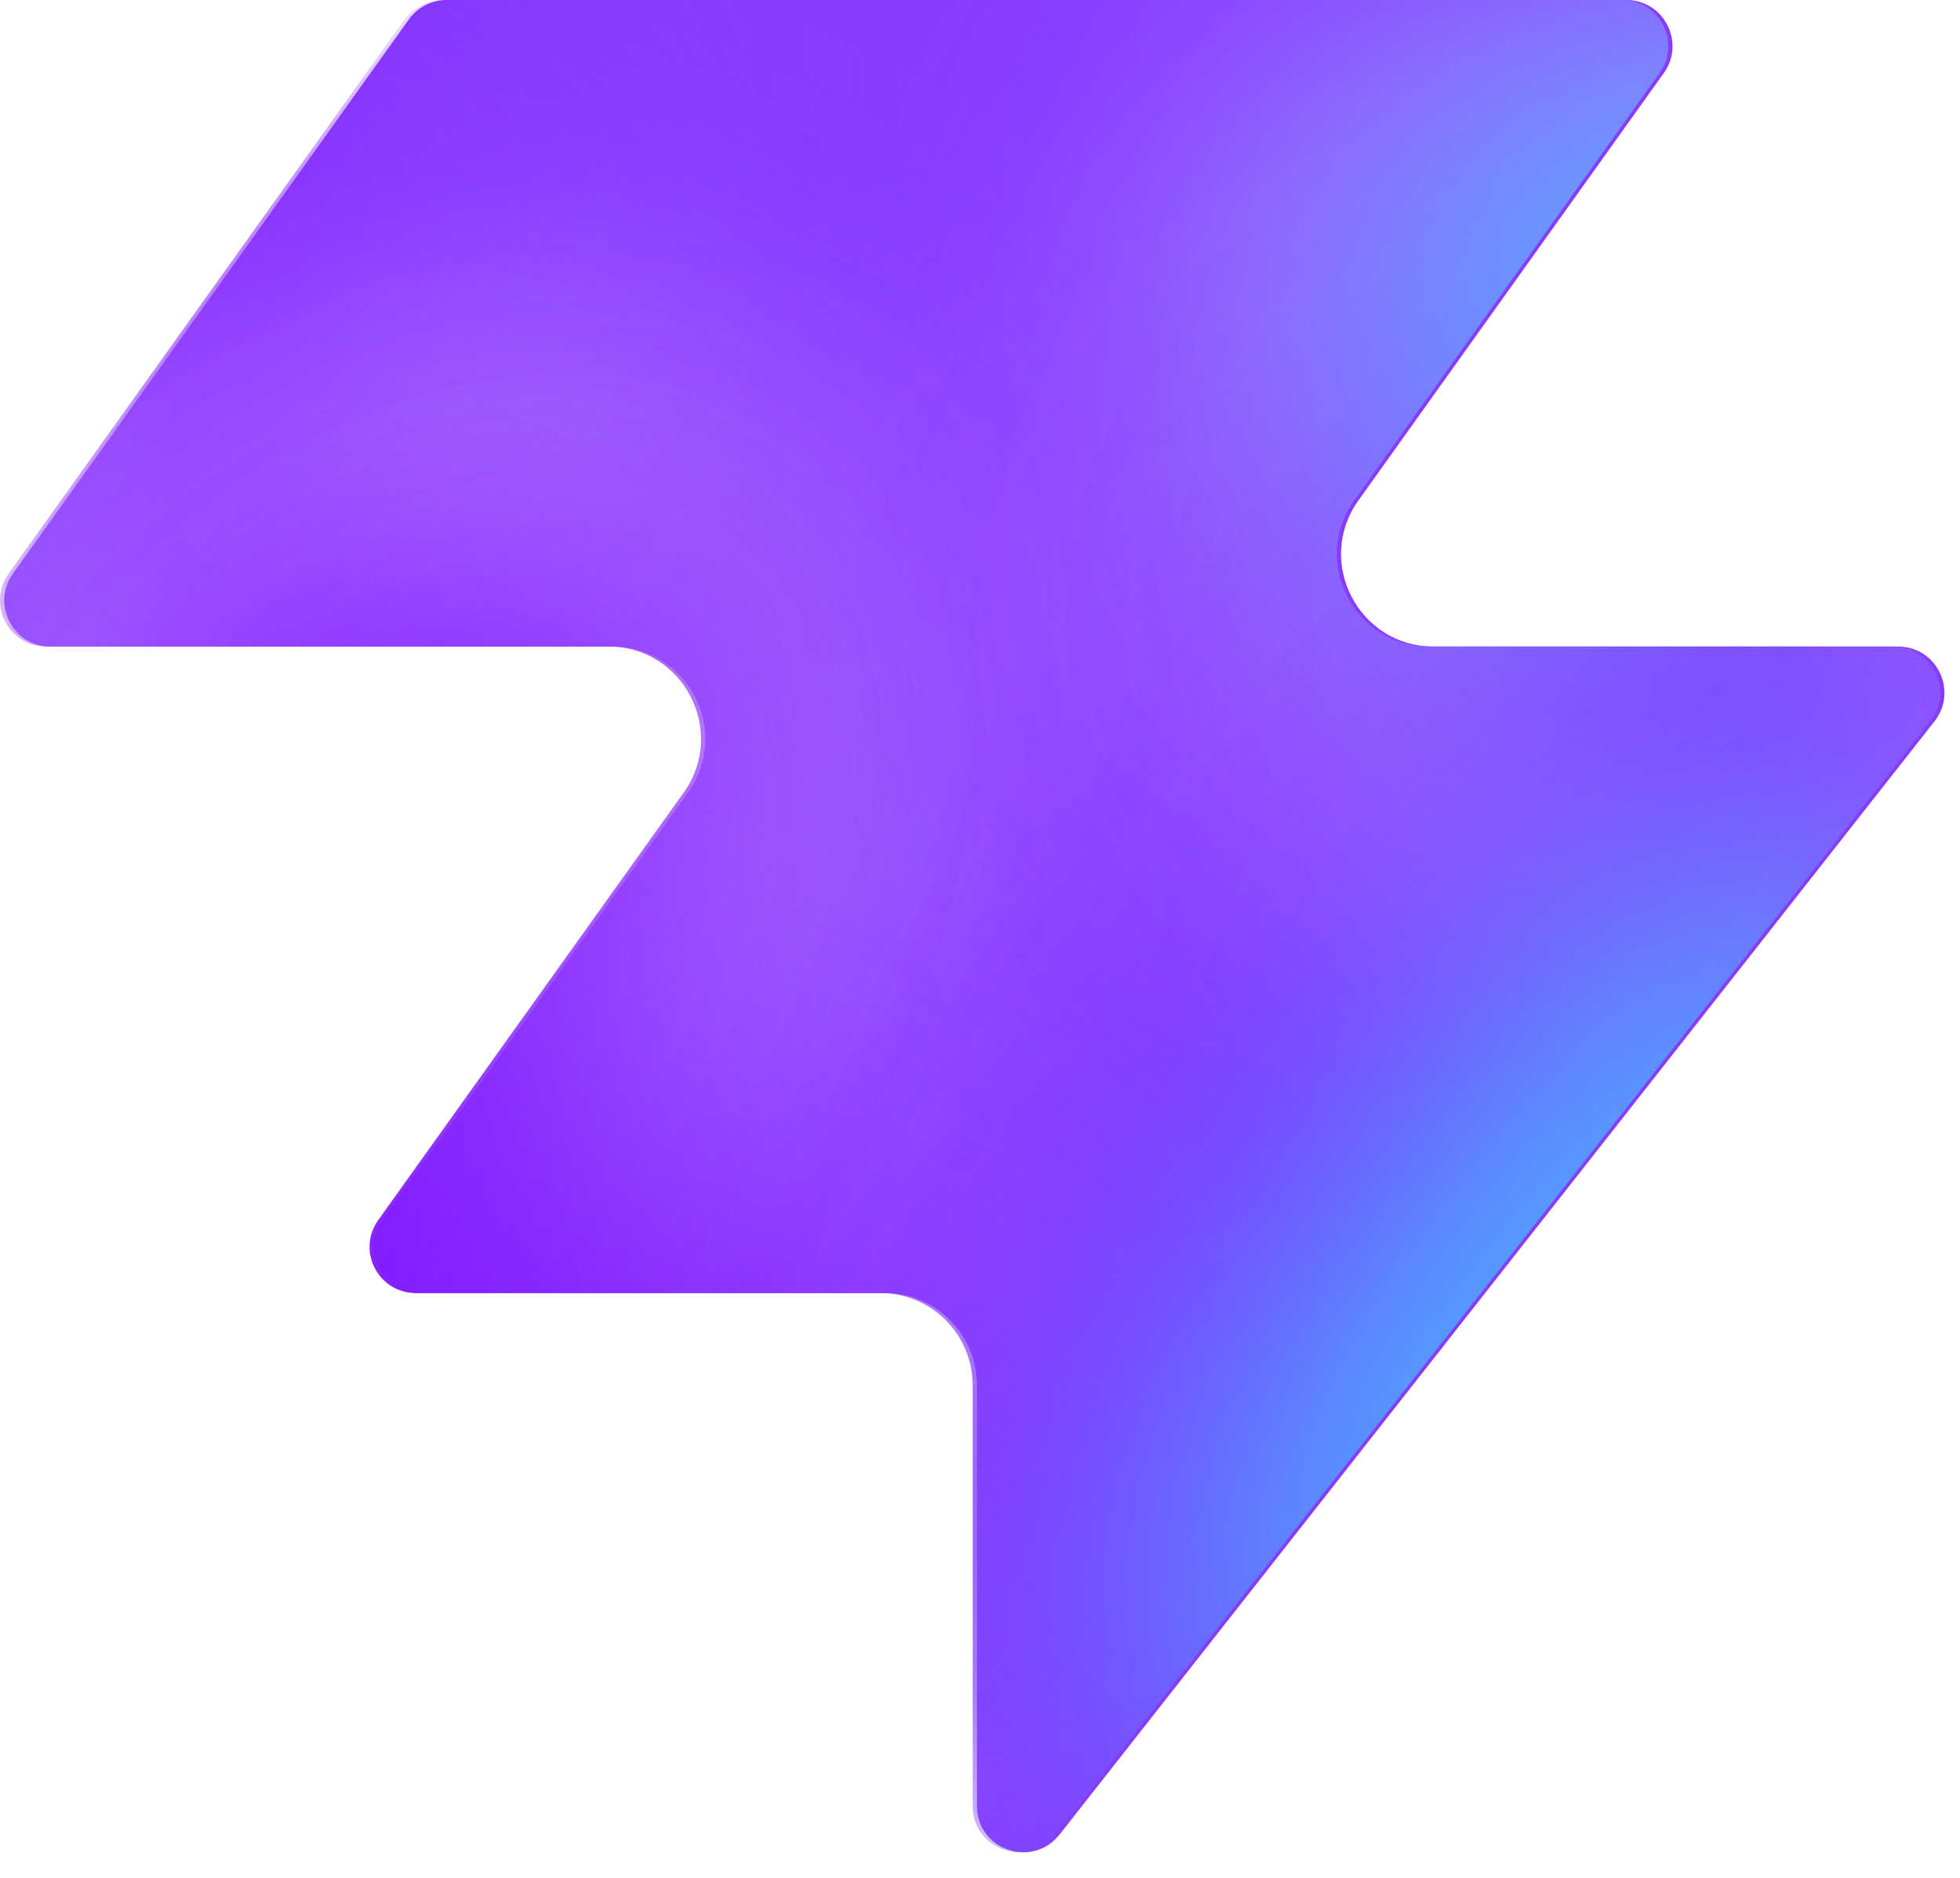
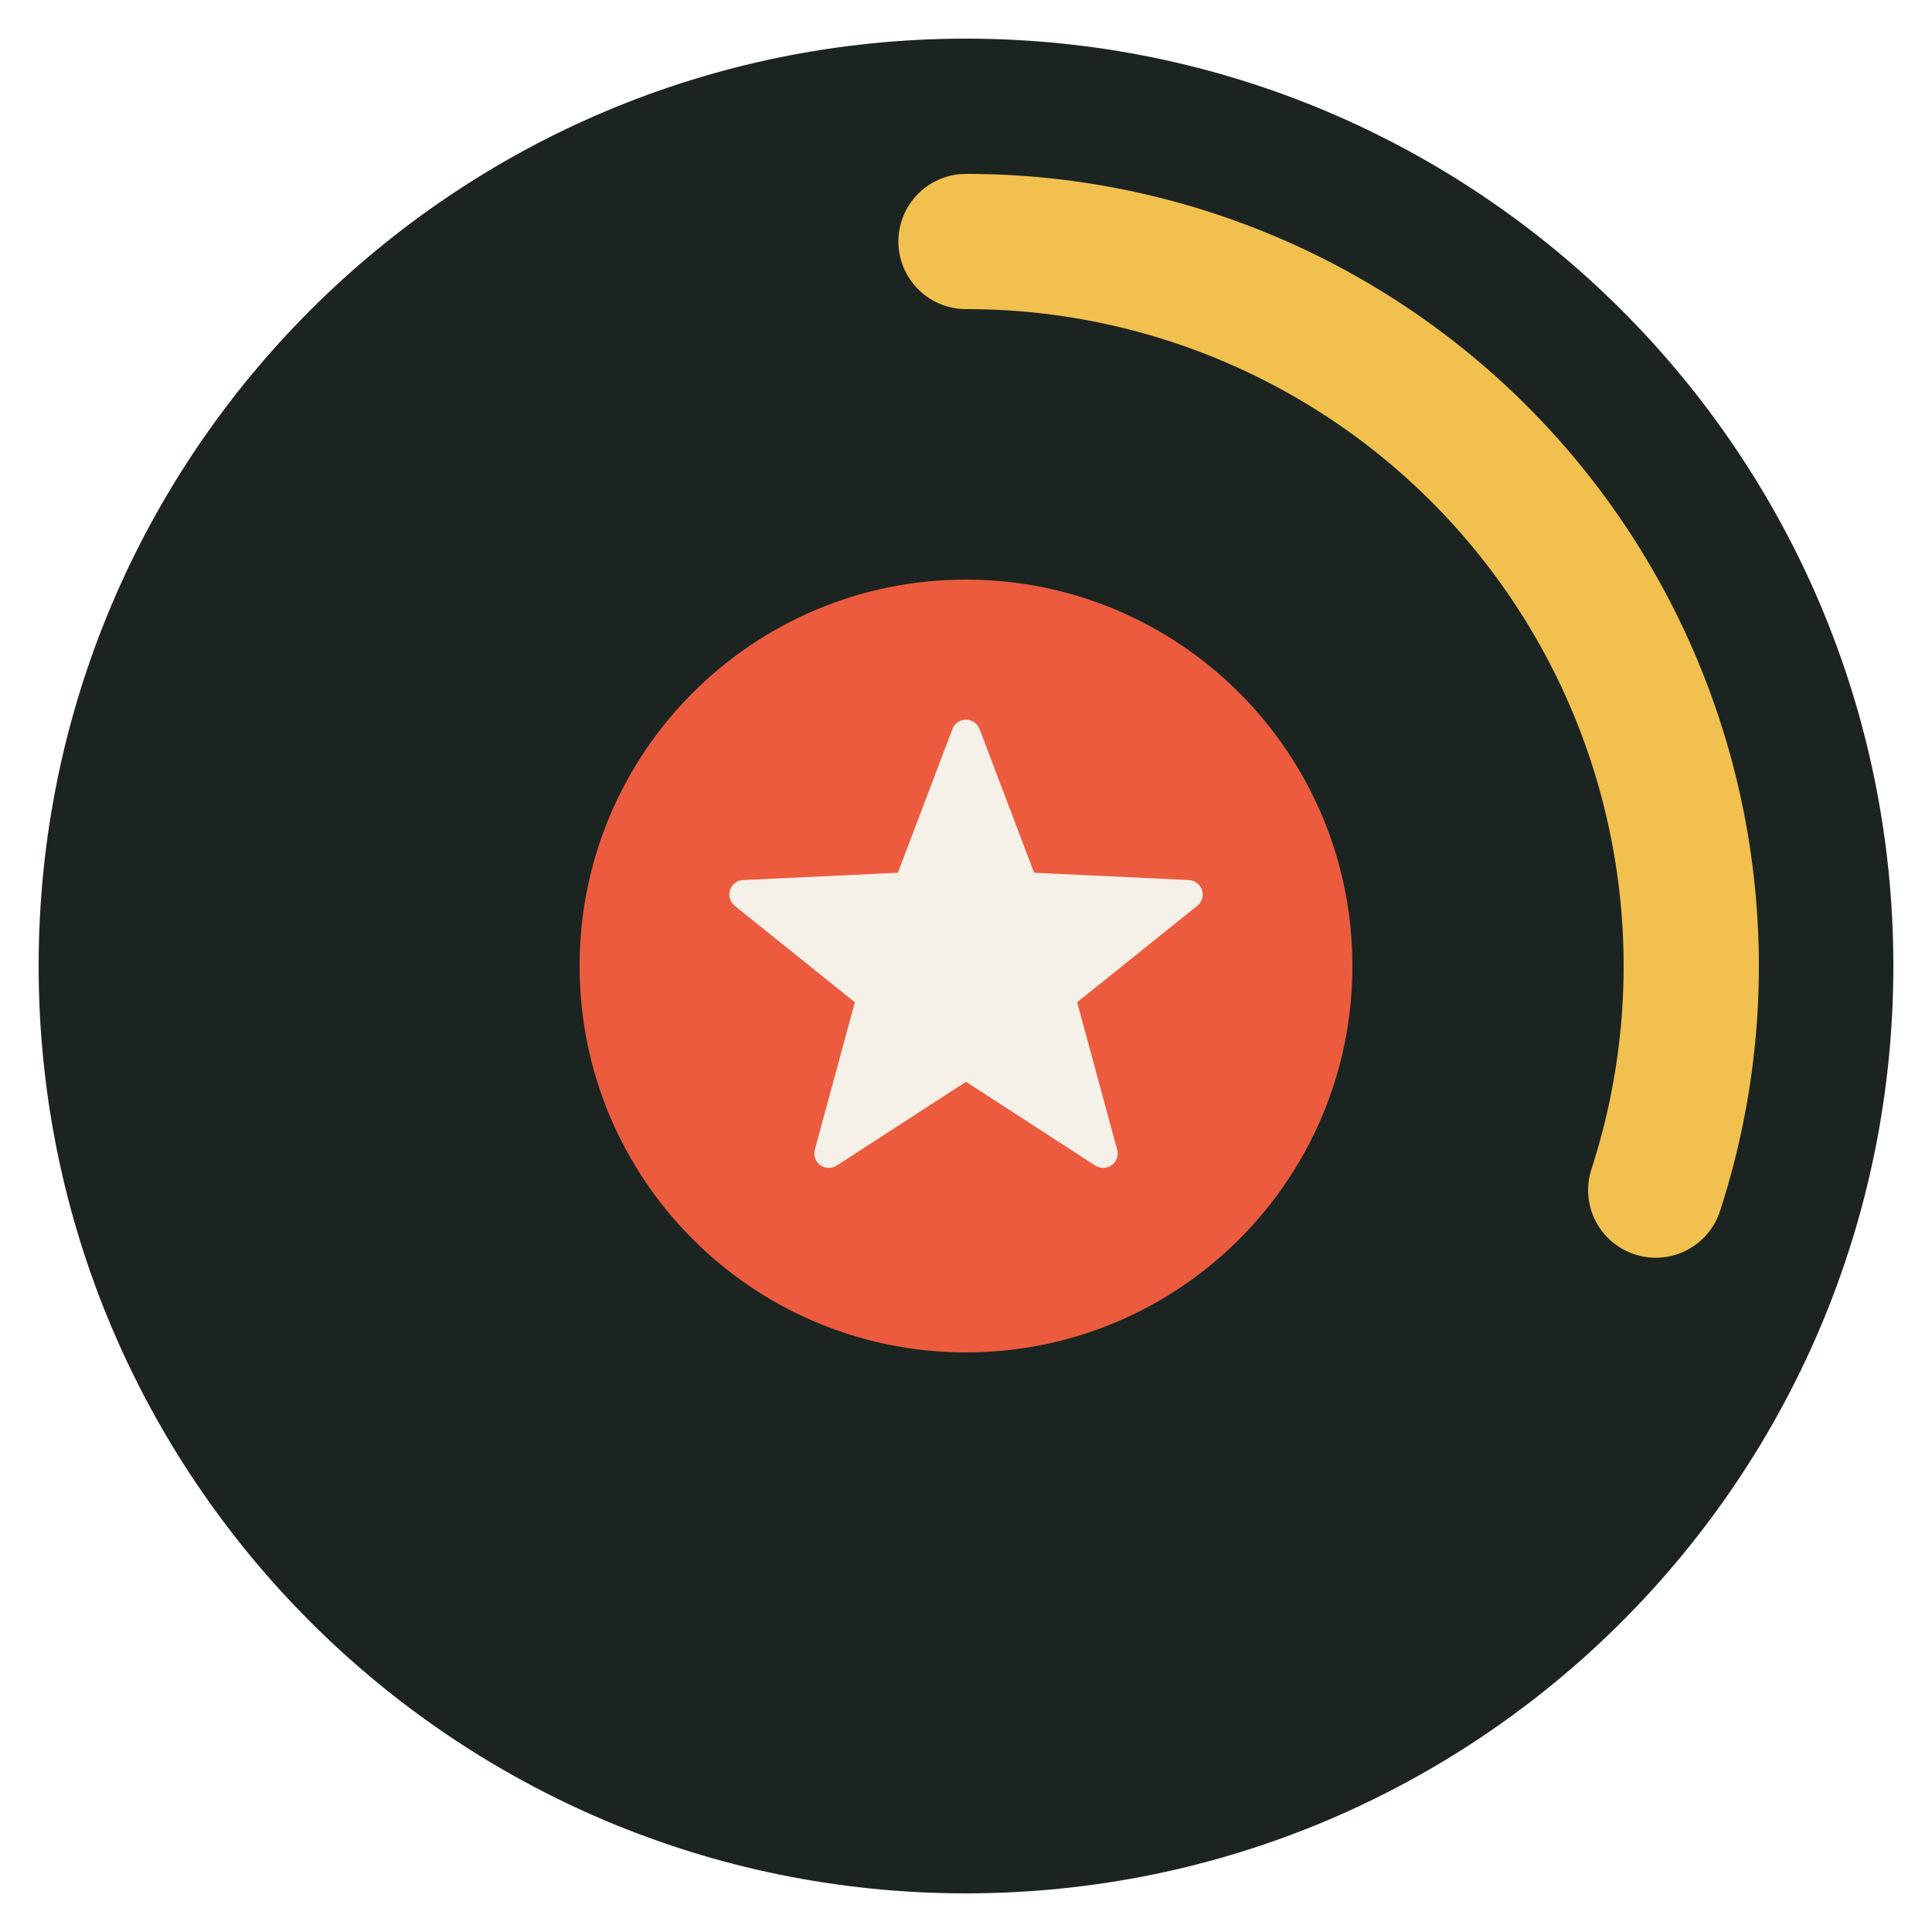
- <svg xmlns="http://www.w3.org/2000/svg" width="48" height="46" fill="none" viewBox="0 0 48 46">
-   <path fill="#863bff" d="M25.946 44.938c-.664.845-2.021.375-2.021-.698V33.937a2.26 2.26 0 0 0-2.262-2.262H10.287c-.92 0-1.456-1.04-.92-1.788l7.48-10.471c1.07-1.497 0-3.578-1.842-3.578H1.237c-.92 0-1.456-1.04-.92-1.788L10.013.474c.214-.297.556-.474.92-.474h28.894c.92 0 1.456 1.04.92 1.788l-7.48 10.471c-1.07 1.498 0 3.579 1.842 3.579h11.377c.943 0 1.473 1.088.89 1.83L25.947 44.94z" style="fill:#863bff;fill:color(display-p3 .525 .23 1);fill-opacity:1" />
-   <mask id="a" width="48" height="46" x="0" y="0" maskUnits="userSpaceOnUse" style="mask-type:alpha">
-     <path fill="#000" d="M25.842 44.938c-.664.844-2.021.375-2.021-.698V33.937a2.26 2.26 0 0 0-2.262-2.262H10.183c-.92 0-1.456-1.04-.92-1.788l7.48-10.471c1.07-1.498 0-3.579-1.842-3.579H1.133c-.92 0-1.456-1.04-.92-1.787L9.91.473c.214-.297.556-.474.92-.474h28.894c.92 0 1.456 1.04.92 1.788l-7.48 10.471c-1.07 1.498 0 3.578 1.842 3.578h11.377c.943 0 1.473 1.088.89 1.832L25.843 44.94z" style="fill:#000;fill-opacity:1" />
-   </mask>
-   <g mask="url(#a)">
-     <g filter="url(#b)">
-       <ellipse cx="5.508" cy="14.704" fill="#ede6ff" rx="5.508" ry="14.704" style="fill:#ede6ff;fill:color(display-p3 .927 .903 1);fill-opacity:1" transform="matrix(.00324 1 1 -.00324 -4.47 31.516)" />
-     </g>
-     <g filter="url(#c)">
-       <ellipse cx="10.399" cy="29.851" fill="#ede6ff" rx="10.399" ry="29.851" style="fill:#ede6ff;fill:color(display-p3 .927 .903 1);fill-opacity:1" transform="matrix(.00324 1 1 -.00324 -39.328 7.883)" />
-     </g>
-     <g filter="url(#d)">
-       <ellipse cx="5.508" cy="30.487" fill="#7e14ff" rx="5.508" ry="30.487" style="fill:#7e14ff;fill:color(display-p3 .492 .077 1);fill-opacity:1" transform="rotate(89.814 -25.913 -14.639)scale(1 -1)" />
-     </g>
-     <g filter="url(#e)">
-       <ellipse cx="5.508" cy="30.599" fill="#7e14ff" rx="5.508" ry="30.599" style="fill:#7e14ff;fill:color(display-p3 .492 .077 1);fill-opacity:1" transform="rotate(89.814 -32.644 -3.334)scale(1 -1)" />
-     </g>
-     <g filter="url(#f)">
-       <ellipse cx="5.508" cy="30.599" fill="#7e14ff" rx="5.508" ry="30.599" style="fill:#7e14ff;fill:color(display-p3 .492 .077 1);fill-opacity:1" transform="matrix(.00324 1 1 -.00324 -34.34 30.47)" />
-     </g>
-     <g filter="url(#g)">
-       <ellipse cx="14.072" cy="22.078" fill="#ede6ff" rx="14.072" ry="22.078" style="fill:#ede6ff;fill:color(display-p3 .927 .903 1);fill-opacity:1" transform="rotate(93.35 24.506 48.493)scale(-1 1)" />
-     </g>
-     <g filter="url(#h)">
-       <ellipse cx="3.47" cy="21.501" fill="#7e14ff" rx="3.47" ry="21.501" style="fill:#7e14ff;fill:color(display-p3 .492 .077 1);fill-opacity:1" transform="rotate(89.009 28.708 47.59)scale(-1 1)" />
-     </g>
-     <g filter="url(#i)">
-       <ellipse cx="3.47" cy="21.501" fill="#7e14ff" rx="3.47" ry="21.501" style="fill:#7e14ff;fill:color(display-p3 .492 .077 1);fill-opacity:1" transform="rotate(89.009 28.708 47.59)scale(-1 1)" />
-     </g>
-     <g filter="url(#j)">
-       <ellipse cx=".387" cy="8.972" fill="#7e14ff" rx="4.407" ry="29.108" style="fill:#7e14ff;fill:color(display-p3 .492 .077 1);fill-opacity:1" transform="rotate(39.51 .387 8.972)" />
-     </g>
-     <g filter="url(#k)">
-       <ellipse cx="47.523" cy="-6.092" fill="#7e14ff" rx="4.407" ry="29.108" style="fill:#7e14ff;fill:color(display-p3 .492 .077 1);fill-opacity:1" transform="rotate(37.892 47.523 -6.092)" />
-     </g>
-     <g filter="url(#l)">
-       <ellipse cx="41.412" cy="6.333" fill="#47bfff" rx="5.971" ry="9.665" style="fill:#47bfff;fill:color(display-p3 .28 .748 1);fill-opacity:1" transform="rotate(37.892 41.412 6.333)" />
-     </g>
-     <g filter="url(#m)">
-       <ellipse cx="-1.879" cy="38.332" fill="#7e14ff" rx="4.407" ry="29.108" style="fill:#7e14ff;fill:color(display-p3 .492 .077 1);fill-opacity:1" transform="rotate(37.892 -1.88 38.332)" />
-     </g>
-     <g filter="url(#n)">
-       <ellipse cx="-1.879" cy="38.332" fill="#7e14ff" rx="4.407" ry="29.108" style="fill:#7e14ff;fill:color(display-p3 .492 .077 1);fill-opacity:1" transform="rotate(37.892 -1.88 38.332)" />
-     </g>
-     <g filter="url(#o)">
-       <ellipse cx="35.651" cy="29.907" fill="#7e14ff" rx="4.407" ry="29.108" style="fill:#7e14ff;fill:color(display-p3 .492 .077 1);fill-opacity:1" transform="rotate(37.892 35.651 29.907)" />
-     </g>
-     <g filter="url(#p)">
-       <ellipse cx="38.418" cy="32.4" fill="#47bfff" rx="5.971" ry="15.297" style="fill:#47bfff;fill:color(display-p3 .28 .748 1);fill-opacity:1" transform="rotate(37.892 38.418 32.4)" />
-     </g>
-   </g>
-   <defs>
-     <filter id="b" width="60.045" height="41.654" x="-19.77" y="16.149" color-interpolation-filters="sRGB" filterUnits="userSpaceOnUse">
-       <feFlood flood-opacity="0" result="BackgroundImageFix" />
-       <feBlend in="SourceGraphic" in2="BackgroundImageFix" result="shape" />
-       <feGaussianBlur result="effect1_foregroundBlur_2002_17158" stdDeviation="7.659" />
-     </filter>
-     <filter id="c" width="90.34" height="51.437" x="-54.613" y="-7.533" color-interpolation-filters="sRGB" filterUnits="userSpaceOnUse">
-       <feFlood flood-opacity="0" result="BackgroundImageFix" />
-       <feBlend in="SourceGraphic" in2="BackgroundImageFix" result="shape" />
-       <feGaussianBlur result="effect1_foregroundBlur_2002_17158" stdDeviation="7.659" />
-     </filter>
-     <filter id="d" width="79.355" height="29.4" x="-49.64" y="2.03" color-interpolation-filters="sRGB" filterUnits="userSpaceOnUse">
-       <feFlood flood-opacity="0" result="BackgroundImageFix" />
-       <feBlend in="SourceGraphic" in2="BackgroundImageFix" result="shape" />
-       <feGaussianBlur result="effect1_foregroundBlur_2002_17158" stdDeviation="4.596" />
-     </filter>
-     <filter id="e" width="79.579" height="29.4" x="-45.045" y="20.029" color-interpolation-filters="sRGB" filterUnits="userSpaceOnUse">
-       <feFlood flood-opacity="0" result="BackgroundImageFix" />
-       <feBlend in="SourceGraphic" in2="BackgroundImageFix" result="shape" />
-       <feGaussianBlur result="effect1_foregroundBlur_2002_17158" stdDeviation="4.596" />
-     </filter>
-     <filter id="f" width="79.579" height="29.4" x="-43.513" y="21.178" color-interpolation-filters="sRGB" filterUnits="userSpaceOnUse">
-       <feFlood flood-opacity="0" result="BackgroundImageFix" />
-       <feBlend in="SourceGraphic" in2="BackgroundImageFix" result="shape" />
-       <feGaussianBlur result="effect1_foregroundBlur_2002_17158" stdDeviation="4.596" />
-     </filter>
-     <filter id="g" width="74.749" height="58.852" x="15.756" y="-17.901" color-interpolation-filters="sRGB" filterUnits="userSpaceOnUse">
-       <feFlood flood-opacity="0" result="BackgroundImageFix" />
-       <feBlend in="SourceGraphic" in2="BackgroundImageFix" result="shape" />
-       <feGaussianBlur result="effect1_foregroundBlur_2002_17158" stdDeviation="7.659" />
-     </filter>
-     <filter id="h" width="61.377" height="25.362" x="23.548" y="2.284" color-interpolation-filters="sRGB" filterUnits="userSpaceOnUse">
-       <feFlood flood-opacity="0" result="BackgroundImageFix" />
-       <feBlend in="SourceGraphic" in2="BackgroundImageFix" result="shape" />
-       <feGaussianBlur result="effect1_foregroundBlur_2002_17158" stdDeviation="4.596" />
-     </filter>
-     <filter id="i" width="61.377" height="25.362" x="23.548" y="2.284" color-interpolation-filters="sRGB" filterUnits="userSpaceOnUse">
-       <feFlood flood-opacity="0" result="BackgroundImageFix" />
-       <feBlend in="SourceGraphic" in2="BackgroundImageFix" result="shape" />
-       <feGaussianBlur result="effect1_foregroundBlur_2002_17158" stdDeviation="4.596" />
-     </filter>
-     <filter id="j" width="56.045" height="63.649" x="-27.636" y="-22.853" color-interpolation-filters="sRGB" filterUnits="userSpaceOnUse">
-       <feFlood flood-opacity="0" result="BackgroundImageFix" />
-       <feBlend in="SourceGraphic" in2="BackgroundImageFix" result="shape" />
-       <feGaussianBlur result="effect1_foregroundBlur_2002_17158" stdDeviation="4.596" />
-     </filter>
-     <filter id="k" width="54.814" height="64.646" x="20.116" y="-38.415" color-interpolation-filters="sRGB" filterUnits="userSpaceOnUse">
-       <feFlood flood-opacity="0" result="BackgroundImageFix" />
-       <feBlend in="SourceGraphic" in2="BackgroundImageFix" result="shape" />
-       <feGaussianBlur result="effect1_foregroundBlur_2002_17158" stdDeviation="4.596" />
-     </filter>
-     <filter id="l" width="33.541" height="35.313" x="24.641" y="-11.323" color-interpolation-filters="sRGB" filterUnits="userSpaceOnUse">
-       <feFlood flood-opacity="0" result="BackgroundImageFix" />
-       <feBlend in="SourceGraphic" in2="BackgroundImageFix" result="shape" />
-       <feGaussianBlur result="effect1_foregroundBlur_2002_17158" stdDeviation="4.596" />
-     </filter>
-     <filter id="m" width="54.814" height="64.646" x="-29.286" y="6.009" color-interpolation-filters="sRGB" filterUnits="userSpaceOnUse">
-       <feFlood flood-opacity="0" result="BackgroundImageFix" />
-       <feBlend in="SourceGraphic" in2="BackgroundImageFix" result="shape" />
-       <feGaussianBlur result="effect1_foregroundBlur_2002_17158" stdDeviation="4.596" />
-     </filter>
-     <filter id="n" width="54.814" height="64.646" x="-29.286" y="6.009" color-interpolation-filters="sRGB" filterUnits="userSpaceOnUse">
-       <feFlood flood-opacity="0" result="BackgroundImageFix" />
-       <feBlend in="SourceGraphic" in2="BackgroundImageFix" result="shape" />
-       <feGaussianBlur result="effect1_foregroundBlur_2002_17158" stdDeviation="4.596" />
-     </filter>
-     <filter id="o" width="54.814" height="64.646" x="8.244" y="-2.416" color-interpolation-filters="sRGB" filterUnits="userSpaceOnUse">
-       <feFlood flood-opacity="0" result="BackgroundImageFix" />
-       <feBlend in="SourceGraphic" in2="BackgroundImageFix" result="shape" />
-       <feGaussianBlur result="effect1_foregroundBlur_2002_17158" stdDeviation="4.596" />
-     </filter>
-     <filter id="p" width="39.409" height="43.623" x="18.713" y="10.588" color-interpolation-filters="sRGB" filterUnits="userSpaceOnUse">
-       <feFlood flood-opacity="0" result="BackgroundImageFix" />
-       <feBlend in="SourceGraphic" in2="BackgroundImageFix" result="shape" />
-       <feGaussianBlur result="effect1_foregroundBlur_2002_17158" stdDeviation="4.596" />
-     </filter>
-   </defs>
+ <svg xmlns="http://www.w3.org/2000/svg" viewBox="0 0 100 100">
+   <circle cx="50" cy="50" r="48" fill="#1b2420" />
+   <path d="M 50 12.5 A 37.5 37.5 0 0 1 85.7 61.6" fill="none" stroke="#f1c04e" stroke-width="7" stroke-linecap="round" />
+   <circle cx="50" cy="50" r="20" fill="#ec5b3e" />
+   <path d="M50 38L53 45.9L61.5 46.3L54.9 51.6L57.1 59.7L50 55.1L42.9 59.7L45.1 51.6L38.5 46.3L47 45.9Z" fill="#f5f1e8" stroke="#f5f1e8" stroke-width="1.5" stroke-linejoin="round" />
</svg>
